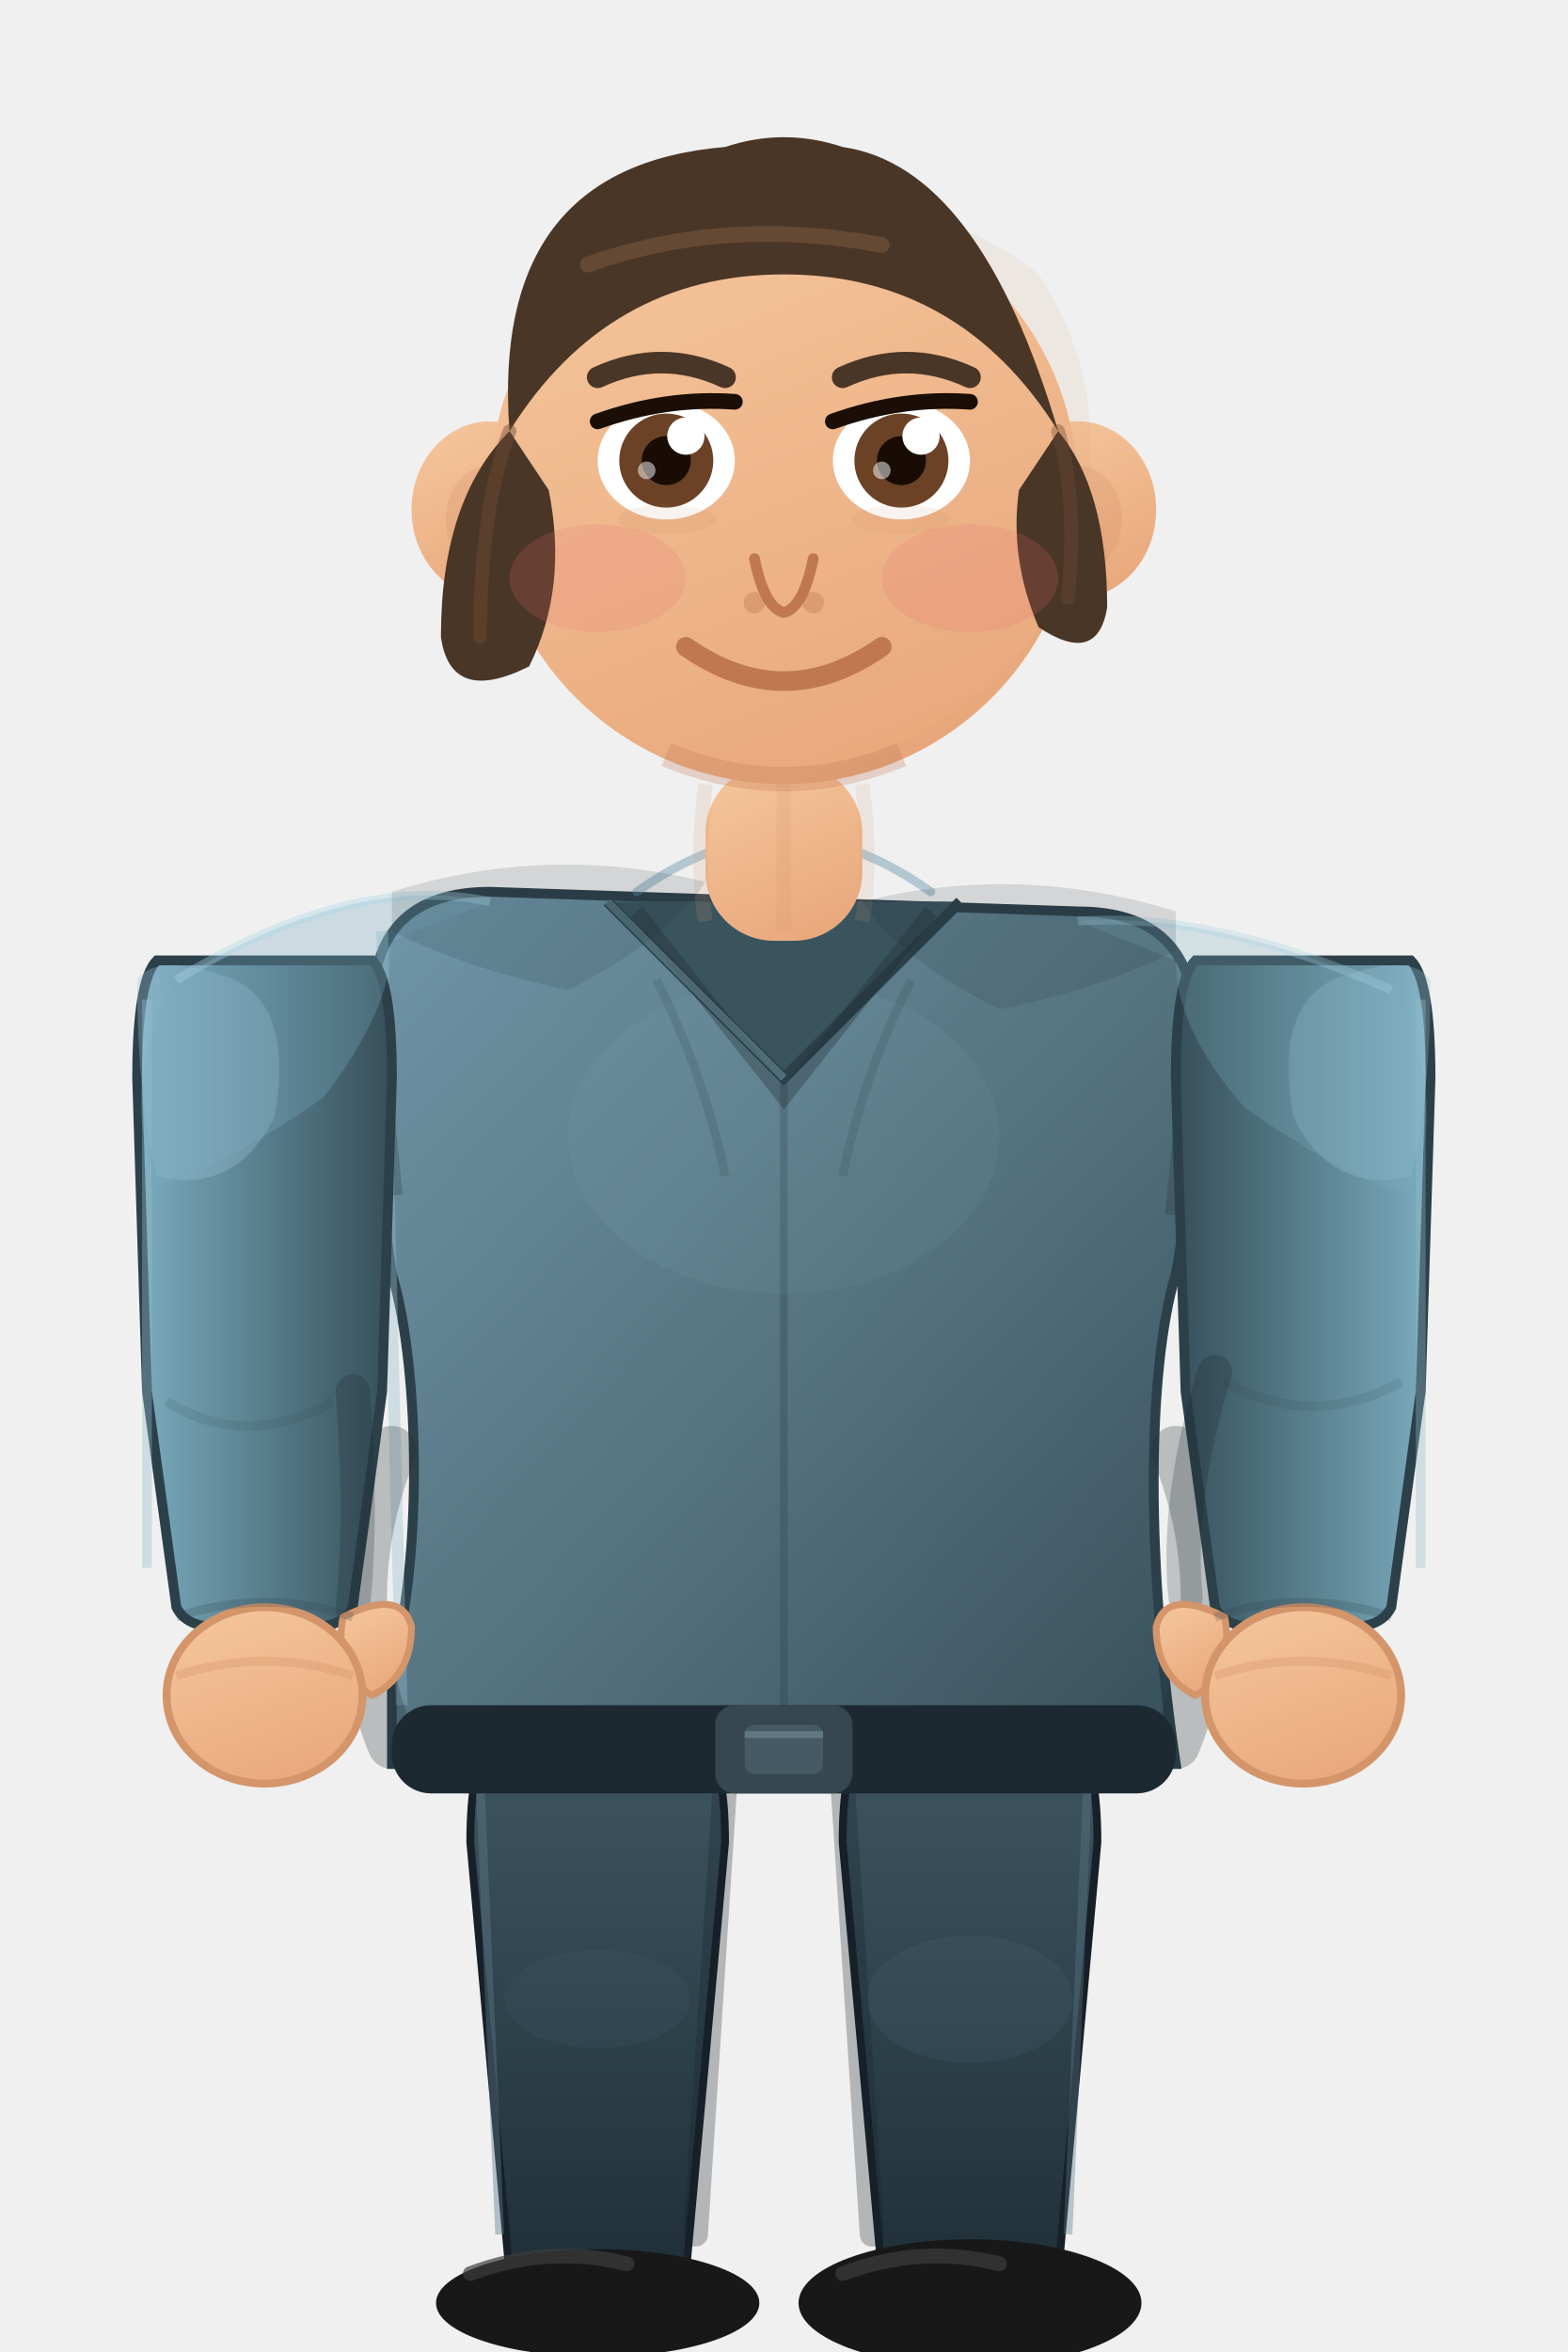
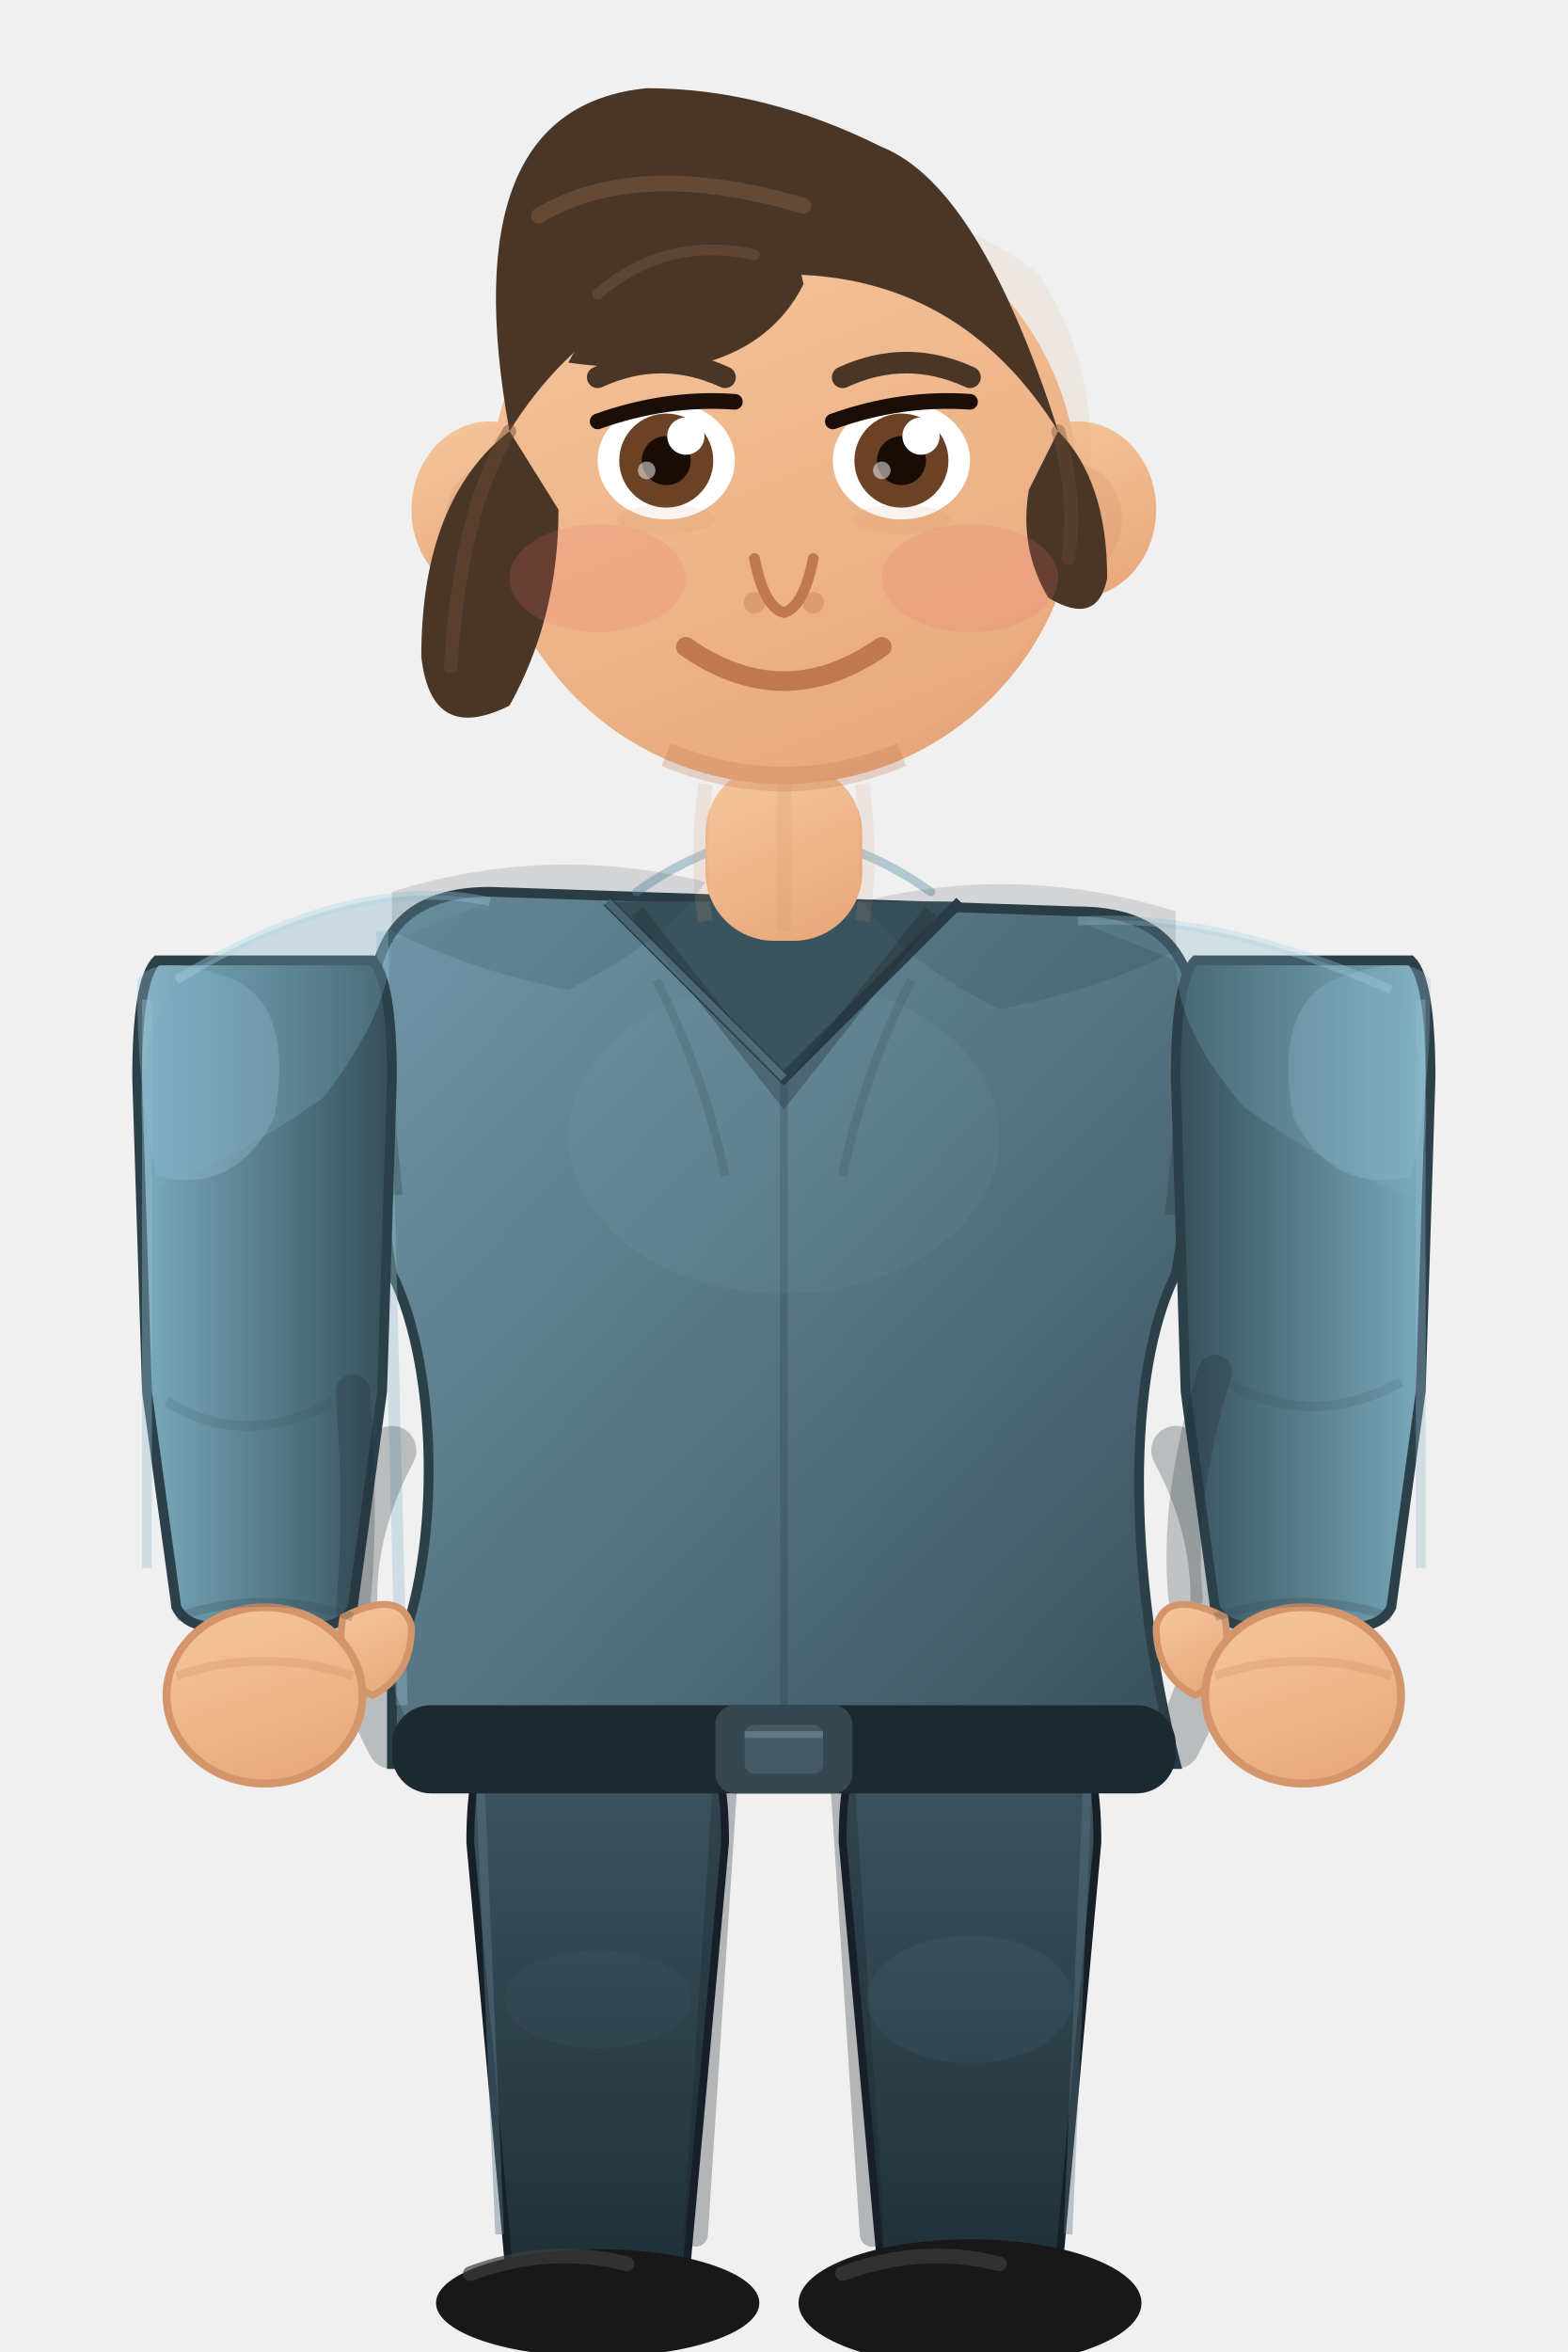
<svg xmlns="http://www.w3.org/2000/svg" viewBox="0 0 160 240">
  <defs>
    <linearGradient id="b2-sk" x1="0.3" y1="0" x2="0.7" y2="1">
      <stop offset="0%" stop-color="#F5C49A" />
      <stop offset="100%" stop-color="#E8A87C" />
    </linearGradient>
    <linearGradient id="b2-sh" x1="0" y1="0" x2="1" y2="1">
      <stop offset="0%" stop-color="#7096a8" />
      <stop offset="55%" stop-color="#54717e" />
      <stop offset="100%" stop-color="#364f5a" />
    </linearGradient>
    <linearGradient id="b2-aL" x1="0" y1="0" x2="1" y2="0">
      <stop offset="0%" stop-color="#7aacbe" />
      <stop offset="100%" stop-color="#364f5a" />
    </linearGradient>
    <linearGradient id="b2-aR" x1="1" y1="0" x2="0" y2="0">
      <stop offset="0%" stop-color="#7aacbe" />
      <stop offset="100%" stop-color="#364f5a" />
    </linearGradient>
    <linearGradient id="b2-pa" x1="0" y1="0" x2="0" y2="1">
      <stop offset="0%" stop-color="#3e5662" />
      <stop offset="100%" stop-color="#1e2e36" />
    </linearGradient>
  </defs>
  <path d="M 50 178 L 72 178 Q 74 180 74 188 L 70 232 Q 69 234 65 234 L 57 234 Q 53 234 52 232 L 48 188 Q 48 180 50 178 Z" fill="url(#b2-pa)" stroke="#172028" stroke-width="0.8" />
  <line x1="49" y1="182" x2="51" y2="228" stroke="#5c7a8a" stroke-width="0.9" opacity="0.42" />
  <path d="M 110 178 L 88 178 Q 86 180 86 188 L 90 232 Q 91 234 95 234 L 103 234 Q 107 234 108 232 L 112 188 Q 112 180 110 178 Z" fill="url(#b2-pa)" stroke="#172028" stroke-width="0.8" />
  <line x1="111" y1="182" x2="109" y2="228" stroke="#5c7a8a" stroke-width="0.9" opacity="0.38" />
  <path d="M 74 182 L 71 228" stroke="#172028" stroke-width="2.5" opacity="0.28" stroke-linecap="round" />
  <path d="M 86 182 L 89 228" stroke="#172028" stroke-width="2.5" opacity="0.28" stroke-linecap="round" />
  <ellipse cx="61" cy="204" rx="9.5" ry="5" fill="#4a6574" opacity="0.13" />
  <ellipse cx="99" cy="204" rx="10.5" ry="6.5" fill="#4a6574" opacity="0.20" />
  <ellipse cx="61" cy="235" rx="16.5" ry="5.5" fill="#181818" />
  <path d="M 48 232 Q 56 229 64 231" fill="none" stroke="#3c3c3c" stroke-width="1.5" stroke-linecap="round" opacity="0.7" />
  <ellipse cx="99" cy="235" rx="17.5" ry="6.5" fill="#181818" />
  <path d="M 86 232 Q 94 229 102 231" fill="none" stroke="#3c3c3c" stroke-width="1.5" stroke-linecap="round" opacity="0.7" />
-   <path d="M 50 91 Q 38 91 38 103 Q 38 117 40 130 C 43 140 43 160 40 170 L 40 180 L 120 180 C 117 160 117 140 120 130 Q 122 119 122 105 Q 122 93 110 93 Z" fill="url(#b2-sh)" stroke="#2c404a" stroke-width="1" />
+   <path d="M 50 91 Q 38 91 38 103 Q 38 117 40 130 C 45 140 45 160 40 170 L 40 180 L 120 180 C 115 160 115 140 120 130 Q 122 119 122 105 Q 122 93 110 93 Z" fill="url(#b2-sh)" stroke="#2c404a" stroke-width="1" />
  <line x1="39" y1="95" x2="41" y2="174" stroke="#96bece" stroke-width="1.2" opacity="0.38" />
  <line x1="80" y1="97" x2="80" y2="178" stroke="#2c404a" stroke-width="0.8" opacity="0.3" />
  <ellipse cx="80" cy="116" rx="22" ry="16" fill="#96bece" opacity="0.07" />
  <path d="M 67 100 Q 72 110 74 120" fill="none" stroke="#2c404a" stroke-width="0.9" opacity="0.18" />
  <path d="M 93 100 Q 88 110 86 120" fill="none" stroke="#2c404a" stroke-width="0.9" opacity="0.18" />
-   <path d="M 40 148 Q 34 163 40 178" fill="none" stroke="#1c2930" stroke-width="5" opacity="0.26" stroke-linecap="round" />
-   <path d="M 120 148 Q 126 163 120 178" fill="none" stroke="#1c2930" stroke-width="5" opacity="0.26" stroke-linecap="round" />
+   <path d="M 40 148 Q 32 163 40 178" fill="none" stroke="#1c2930" stroke-width="5" opacity="0.26" stroke-linecap="round" />
+   <path d="M 120 148 Q 128 163 120 178" fill="none" stroke="#1c2930" stroke-width="5" opacity="0.26" stroke-linecap="round" />
  <path d="M 38 102 Q 39 112 40 122" fill="none" stroke="#1c2930" stroke-width="2.2" opacity="0.24" />
  <path d="M 122 104 Q 121 114 120 124" fill="none" stroke="#1c2930" stroke-width="2.2" opacity="0.24" />
  <path d="M 65 91 Q 72 86 80 85 Q 88 86 95 91" fill="none" stroke="#6090a8" stroke-width="0.9" opacity="0.42" stroke-linecap="round" />
  <path d="M 62 92 L 80 110 L 98 92" fill="#3a545e" stroke="#2c404a" stroke-width="1.1" />
  <path d="M 65 93 L 80 112 L 95 93" fill="none" stroke="#1c2930" stroke-width="1.5" opacity="0.32" />
  <line x1="62" y1="92" x2="80" y2="110" stroke="#8ec0d2" stroke-width="0.8" opacity="0.35" />
  <rect x="40" y="174" width="80" height="9" rx="4" fill="#1c2930" />
  <rect x="73" y="174" width="14" height="9" rx="2" fill="#37474f" />
  <rect x="76" y="176" width="8" height="5" rx="1" fill="#455a64" />
  <line x1="76" y1="177" x2="84" y2="177" stroke="#78909c" stroke-width="0.7" opacity="0.55" />
  <path d="M 16 98 L 38 98 Q 40 100 40 110 L 39 142 L 36 164 Q 35 166 32 166 L 22 166 Q 19 166 18 164 L 15 142 L 14 110 Q 14 100 16 98 Z" fill="url(#b2-aL)" stroke="#2c404a" stroke-width="1" />
  <line x1="15" y1="102" x2="15" y2="160" stroke="#96bece" stroke-width="1" opacity="0.38" />
  <path d="M 14 100 Q 16 97 24 100 Q 30 103 28 114 Q 24 122 16 120 Q 14 112 14 100 Z" fill="#9cc4d8" opacity="0.32" />
  <path d="M 144 98 L 122 98 Q 120 100 120 110 L 121 142 L 124 164 Q 125 166 128 166 L 138 166 Q 141 166 142 164 L 145 142 L 146 110 Q 146 100 144 98 Z" fill="url(#b2-aR)" stroke="#2c404a" stroke-width="1" />
  <line x1="145" y1="102" x2="145" y2="160" stroke="#96bece" stroke-width="1" opacity="0.35" />
  <path d="M 146 100 Q 144 97 136 100 Q 130 103 132 114 Q 136 122 144 120 Q 146 112 146 100 Z" fill="#9cc4d8" opacity="0.28" />
  <path d="M 36 142 Q 37 155 36 164" fill="none" stroke="#172028" stroke-width="3.5" opacity="0.22" stroke-linecap="round" />
  <path d="M 124 140 Q 120 153 121 163" fill="none" stroke="#172028" stroke-width="3.5" opacity="0.22" stroke-linecap="round" />
  <path d="M 17 143 Q 25 148 34 143" fill="none" stroke="#2c404a" stroke-width="1" opacity="0.14" />
  <path d="M 143 141 Q 134 146 125 141" fill="none" stroke="#2c404a" stroke-width="1" opacity="0.14" />
  <path d="M 35 165 Q 41 162 42 166 Q 42 171 38 173 Q 34 171 35 165 Z" fill="url(#b2-sk)" stroke="#d4956a" stroke-width="0.7" stroke-linejoin="round" />
  <ellipse cx="27" cy="173" rx="10" ry="9" fill="url(#b2-sk)" stroke="#d4956a" stroke-width="0.8" />
  <path d="M 125 165 Q 119 162 118 166 Q 118 171 122 173 Q 126 171 125 165 Z" fill="url(#b2-sk)" stroke="#d4956a" stroke-width="0.7" stroke-linejoin="round" />
  <ellipse cx="133" cy="173" rx="10" ry="9" fill="url(#b2-sk)" stroke="#d4956a" stroke-width="0.8" />
  <path d="M 18 171 Q 27 168 36 171" fill="none" stroke="#c07850" stroke-width="0.9" opacity="0.20" />
  <path d="M 124 171 Q 133 168 142 171" fill="none" stroke="#c07850" stroke-width="0.9" opacity="0.20" />
  <path d="M 18 165 Q 27 162 36 165" fill="none" stroke="#2c404a" stroke-width="0.9" opacity="0.22" />
  <path d="M 124 165 Q 133 162 142 165" fill="none" stroke="#2c404a" stroke-width="0.9" opacity="0.22" />
  <path d="M 50 92 Q 36 89 18 100 Q 12 110 16 121 Q 23 119 33 112 Q 40 103 40 96 Z" fill="#7aacbe" opacity="0.30" />
  <path d="M 50 92 Q 36 89 18 100" fill="none" stroke="#a8d4e6" stroke-width="0.9" opacity="0.38" />
  <path d="M 110 94 Q 124 93 142 101 Q 148 111 144 122 Q 137 120 127 113 Q 120 105 120 98 Z" fill="#7aacbe" opacity="0.26" />
  <path d="M 110 94 Q 124 93 142 101" fill="none" stroke="#a8d4e6" stroke-width="0.9" opacity="0.32" />
  <rect x="72" y="78" width="16" height="18" rx="7" fill="url(#b2-sk)" />
  <line x1="80" y1="79" x2="80" y2="95" stroke="#d4956a" stroke-width="1.5" opacity="0.18" />
  <path d="M 72 80 Q 71 88 72 94" fill="none" stroke="#d4956a" stroke-width="1.5" opacity="0.16" />
  <path d="M 88 80 Q 89 88 88 94" fill="none" stroke="#d4956a" stroke-width="1.5" opacity="0.14" />
  <path d="M 40 91 Q 56 86 72 90 Q 68 96 58 101 Q 48 99 40 95 Z" fill="#1c2930" opacity="0.14" />
  <path d="M 120 93 Q 104 88 88 92 Q 92 98 102 103 Q 112 101 120 97 Z" fill="#1c2930" opacity="0.14" />
  <ellipse cx="50" cy="52" rx="8" ry="9" fill="url(#b2-sk)" />
  <ellipse cx="110" cy="52" rx="8" ry="9" fill="url(#b2-sk)" />
  <ellipse cx="50" cy="53" rx="4.5" ry="5.5" fill="#d4956a" opacity="0.28" />
  <ellipse cx="110" cy="53" rx="4.5" ry="5.5" fill="#d4956a" opacity="0.28" />
  <circle cx="80" cy="50" r="30" fill="url(#b2-sk)" />
  <path d="M 80 20 A 30 30 0 0 1 80 80 Q 104 74 110 56 Q 114 40 106 28 Q 96 20 80 20 Z" fill="#d4956a" opacity="0.10" />
  <path d="M 68 77 Q 80 82 92 77" fill="none" stroke="#c07850" stroke-width="2.5" opacity="0.27" />
-   <path d="M 52 44 Q 45 51 45 65 Q 46 72 54 68 Q 58 60 56 50 Z" fill="#4a3626" />
-   <path d="M 108 44 Q 113 50 113 62 Q 112 68 106 64 Q 103 57 104 50 Z" fill="#4a3626" />
-   <path d="M 52 44 Q 50 17 74 15 Q 80 13 86 15 Q 100 17 108 44 Q 98 28 80 28 Q 62 28 52 44 Z" fill="#4a3626" />
-   <path d="M 60 27 Q 74 22 90 25" fill="none" stroke="#7d5c44" stroke-width="1.6" stroke-linecap="round" opacity="0.5" />
-   <path d="M 52 44 Q 49 52 49 65" fill="none" stroke="#6b4a33" stroke-width="1.4" stroke-linecap="round" opacity="0.45" />
-   <path d="M 108 44 Q 110 51 109 61" fill="none" stroke="#6b4a33" stroke-width="1.4" stroke-linecap="round" opacity="0.38" />
+   <path d="M 52 44 Q 43 51 43 67 Q 44 76 52 72 Q 57 63 57 52 Z" fill="#4a3626" />
+   <path d="M 108 44 Q 113 49 113 59 Q 112 64 107 61 Q 104 56 105 50 Z" fill="#4a3626" />
+   <path d="M 52 44 Q 46 11 66 9 Q 78 9 90 15 Q 100 19 108 44 Q 98 28 80 28 Q 62 28 52 44 Z" fill="#4a3626" />
+   <path d="M 55 22 Q 65 16 82 21" fill="none" stroke="#7d5c44" stroke-width="1.6" stroke-linecap="round" opacity="0.5" />
+   <path d="M 52 44 Q 47 52 46 68" fill="none" stroke="#6b4a33" stroke-width="1.4" stroke-linecap="round" opacity="0.45" />
+   <path d="M 108 44 Q 110 51 109 57" fill="none" stroke="#6b4a33" stroke-width="1.4" stroke-linecap="round" opacity="0.38" />
+   <path d="M 58 37 Q 64 26 74 24 Q 81 23 82 29 Q 79 35 72 37 Q 65 38 58 37 Z" fill="#4a3626" />
+   <path d="M 61 30 Q 68 24 77 26" fill="none" stroke="#7d5c44" stroke-width="1.1" stroke-linecap="round" opacity="0.4" />
  <path d="M 61 38.5 Q 67.5 35.5 74 38.5" fill="none" stroke="#4a3626" stroke-width="2.2" stroke-linecap="round" />
  <path d="M 86 38.5 Q 92.5 35.5 99 38.5" fill="none" stroke="#4a3626" stroke-width="2.2" stroke-linecap="round" />
  <ellipse cx="68" cy="47" rx="7" ry="6" fill="white" />
  <ellipse cx="92" cy="47" rx="7" ry="6" fill="white" />
  <circle cx="68" cy="47" r="4.8" fill="#6B4226" />
  <circle cx="92" cy="47" r="4.8" fill="#6B4226" />
  <circle cx="68" cy="47" r="2.5" fill="#180c05" />
  <circle cx="92" cy="47" r="2.5" fill="#180c05" />
  <circle cx="70" cy="44.5" r="1.9" fill="white" />
  <circle cx="94" cy="44.5" r="1.9" fill="white" />
  <circle cx="66" cy="48" r="0.9" fill="white" opacity="0.5" />
  <circle cx="90" cy="48" r="0.9" fill="white" opacity="0.5" />
  <ellipse cx="68" cy="53" rx="5" ry="1.5" fill="#c07850" opacity="0.09" />
  <ellipse cx="92" cy="53" rx="5" ry="1.5" fill="#c07850" opacity="0.09" />
  <path d="M 61 43 Q 68 40.5 75 41" fill="none" stroke="#1a0e06" stroke-width="1.6" stroke-linecap="round" />
  <path d="M 85 43 Q 92 40.5 99 41" fill="none" stroke="#1a0e06" stroke-width="1.6" stroke-linecap="round" />
  <path d="M 77 57 Q 78 62 80 62.5 Q 82 62 83 57" fill="none" stroke="#c07850" stroke-width="1.1" stroke-linecap="round" />
  <circle cx="77" cy="61.5" r="1.1" fill="#c07850" opacity="0.38" />
  <circle cx="83" cy="61.5" r="1.1" fill="#c07850" opacity="0.38" />
  <path d="M 70 66 Q 80 73 90 66" stroke="#c07850" stroke-width="2" fill="none" stroke-linecap="round" />
  <ellipse cx="61" cy="59" rx="9" ry="5.5" fill="#e87070" opacity="0.18" />
  <ellipse cx="99" cy="59" rx="9" ry="5.5" fill="#e87070" opacity="0.18" />
</svg>
